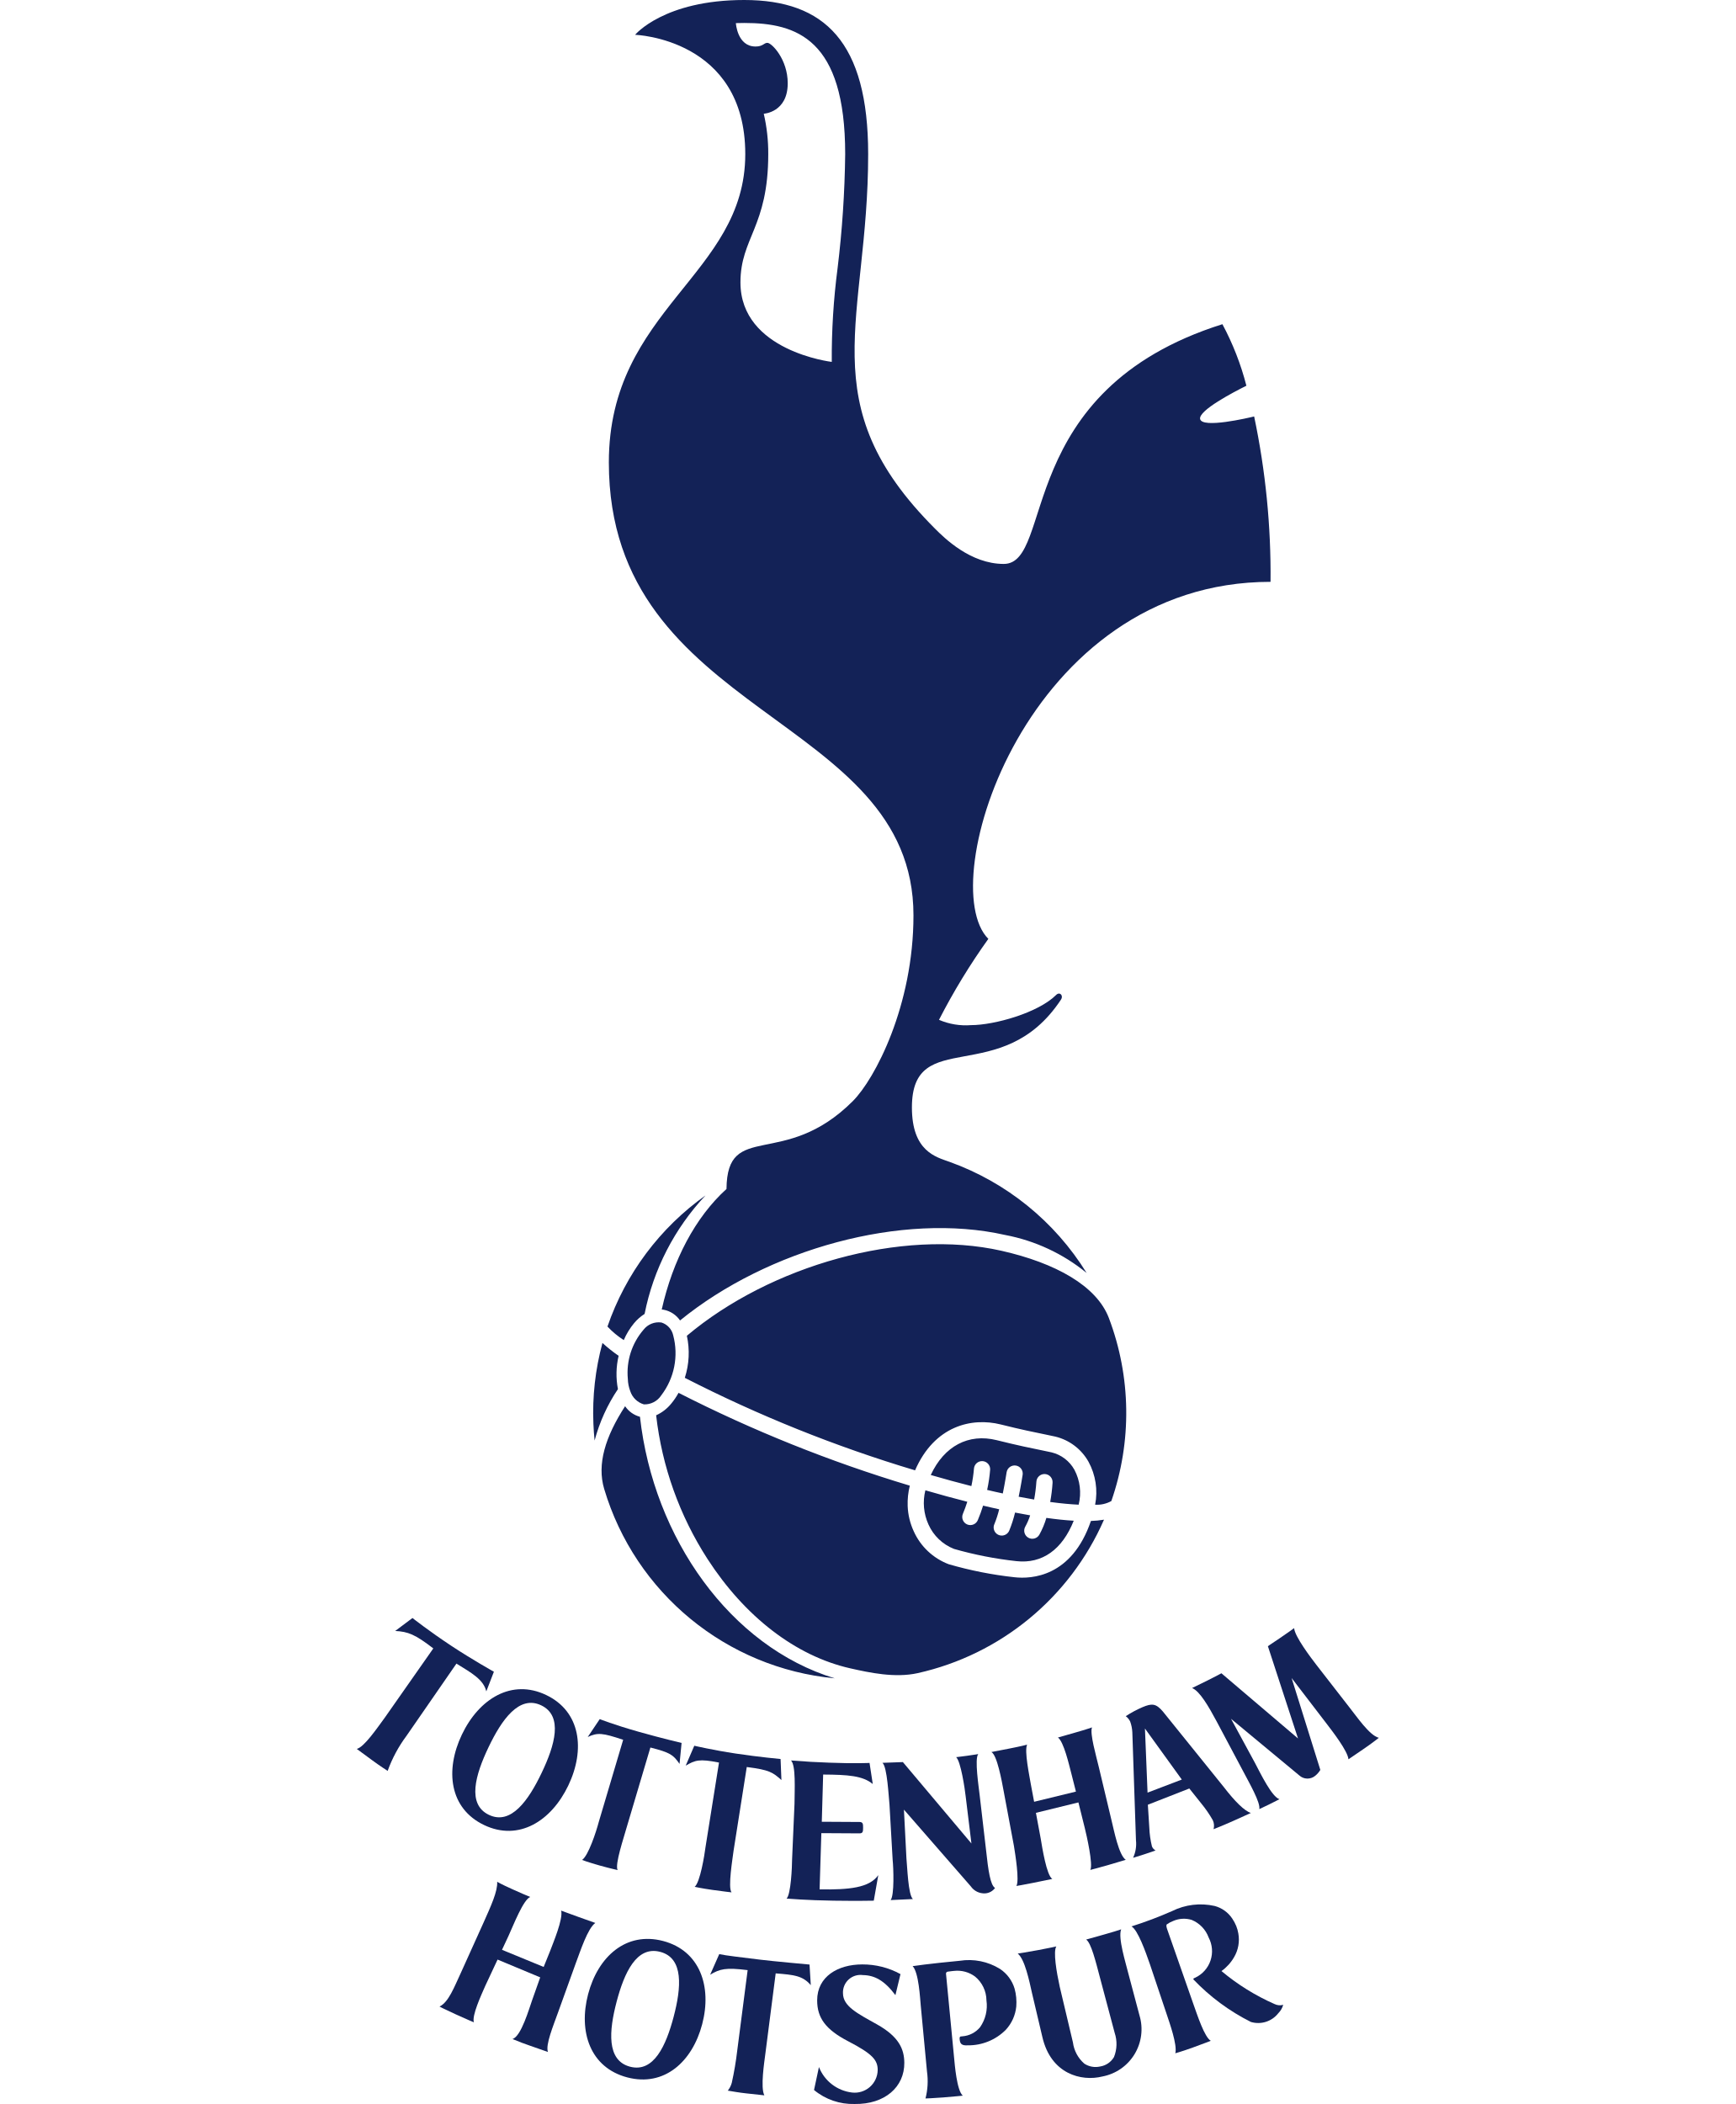
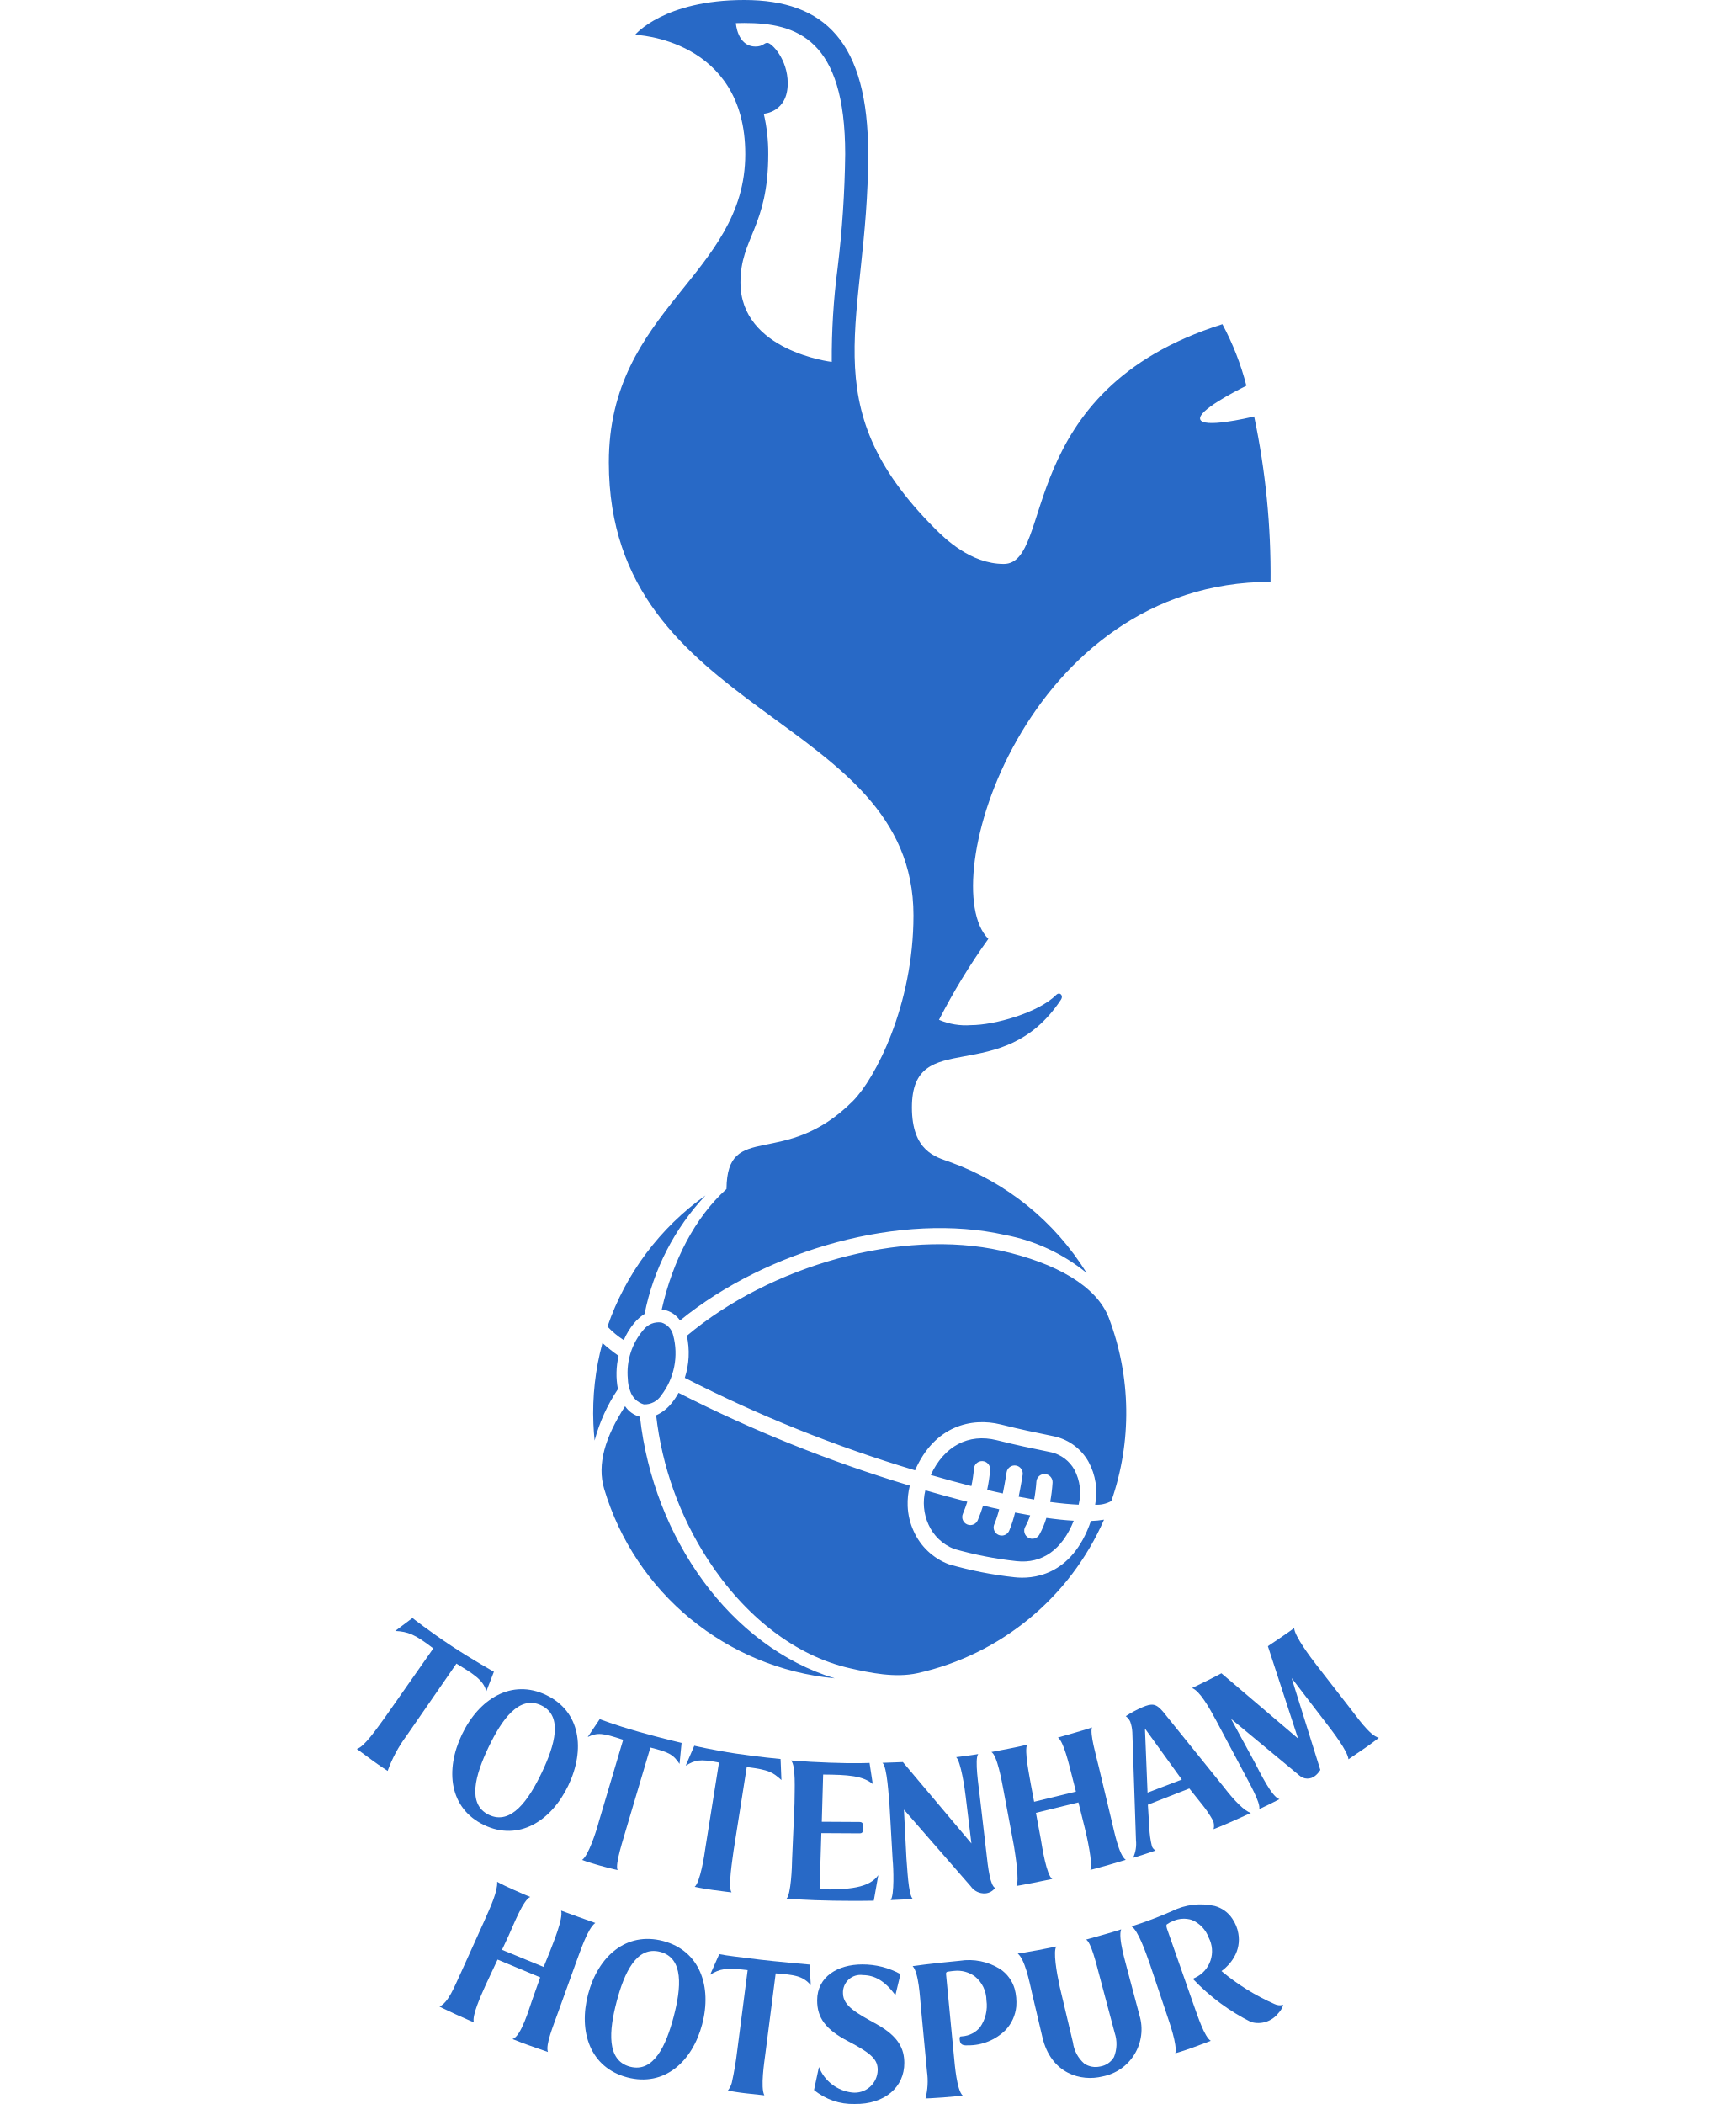
<svg xmlns="http://www.w3.org/2000/svg" height="138.942" width="114.63" version="1.1" viewBox="0 0 114.63 235.942">
-   <path d="M34.17,148.305a2.153,2.153,0,0,0-2.002.801,7.386,7.386,0,0,0-1.767,5.521v-.002a4.118,4.118,0,0,0,.273,1.384,2.286,2.286,0,0,0,1.52,1.476,2.224,2.224,0,0,0,1.958-1.016,7.776,7.776,0,0,0,1.335-6.733,1.946,1.946,0,0,0-1.317-1.431m46.792,20.43a5.508,5.508,0,0,0-.476-3.916,4.017,4.017,0,0,0-2.551-1.949l-1.152-.243c-1.048-.212-2.632-.533-5.004-1.125-3.175-.794-5.9.661-7.404,3.904,1.547.449,3.07.866,4.555,1.242a15.37,15.37,0,0,0,.291-1.971.91.91,0,0,1,1.816.106,17.266,17.266,0,0,1-.338,2.296c.294.069.587.138.877.204.298.067.591.132.879.193.26-1.278.425-2.365.429-2.386a.91.91,0,0,1,1.799.273c-.014.087-.181,1.175-.449,2.479.611.118,1.187.223,1.735.315a17.162,17.162,0,0,0,.252-1.994.909.909,0,0,1,1.816.087,18.187,18.187,0,0,1-.267,2.181c1.259.171,2.317.264,3.192.304m-16.843,2.223a5.228,5.228,0,0,0,2.866,2.738,42.013,42.013,0,0,0,6.998,1.37c2.884.319,5.139-1.287,6.427-4.533-.965-.055-2-.167-3.068-.317a9.389,9.389,0,0,1-.787,1.882.909.909,0,0,1-1.58-.9,7.039,7.039,0,0,0,.548-1.268c-.563-.096-1.129-.202-1.693-.312a13.873,13.873,0,0,1-.646,2.007.91.91,0,1,1-1.667-.728,11.77,11.77,0,0,0,.532-1.646c-.293-.066-.587-.13-.875-.195-.307-.07-.618-.143-.93-.216a17.086,17.086,0,0,1-.593,1.628.908.908,0,1,1-1.673-.707c.193-.458.356-.915.495-1.354-1.532-.388-3.106-.82-4.702-1.285a5.843,5.843,0,0,0,.348,3.836m20.231-23.159c-1.375-3.608-5.976-6.164-12.039-7.536-11.203-2.534-25.924,1.651-35.29,9.53a9.031,9.031,0,0,1-.231,4.716,152.782,152.782,0,0,0,25.825,10.374c2.178-5.004,6.352-5.958,9.605-5.145,2.331.582,3.83.886,4.925,1.107l1.204.255a5.845,5.845,0,0,1,3.718,2.82,7.18,7.18,0,0,1,.743,4.817,3.304,3.304,0,0,0,1.818-.41,30.042,30.042,0,0,0-.278-20.528m-10.567,29.074a43.306,43.306,0,0,1-7.392-1.46,7.026,7.026,0,0,1-3.922-3.689,7.428,7.428,0,0,1-.684-2.836,8.192,8.192,0,0,1,.24-2.287,155.76,155.76,0,0,1-25.937-10.409,7.444,7.444,0,0,1-.824,1.215,4.643,4.643,0,0,1-1.689,1.303,37.568,37.568,0,0,0,5.768,16.124c4.173,6.445,9.857,10.862,15.998,12.251,2.177.492,5.023,1.104,7.567.54a29.934,29.934,0,0,0,20.897-17.208,10.878,10.878,0,0,1-1.467.142c-2.154,6.301-6.683,6.521-8.555,6.314m-43.838-26.597a7.74,7.74,0,0,1,1.154-1.893,5.012,5.012,0,0,1,1.182-1.04,27.061,27.061,0,0,1,6.83-13.287,30.011,30.011,0,0,0-10.994,14.703,9.38,9.38,0,0,0,1.828,1.517m-.578,1.765a17.255,17.255,0,0,1-1.813-1.442,29.861,29.861,0,0,0-1.015,9.061c.026.631.071,1.26.135,1.881a19.152,19.152,0,0,1,2.616-5.765,8.944,8.944,0,0,1,.077-3.735m2.395,6.837a2.917,2.917,0,0,1-1.668-1.186c-2.229,3.435-3.167,6.507-2.349,9.266a29.924,29.924,0,0,0,25.858,21.249c-11.684-3.548-20.329-15.721-21.841-29.329M46.149,17.282a19.446,19.446,0,0,0-.504-4.528s2.688-.141,2.688-3.414c0-2.696-1.799-4.536-2.282-4.536-.39,0-.485.412-1.328.412-2.055,0-2.206-2.624-2.206-2.624q.456-.016.938-.016c5.881,0,11.323,1.782,11.323,14.706a116.757,116.757,0,0,1-.852,12.784,77.314,77.314,0,0,0-.654,10.517s-10.241-1.206-10.241-8.91c0-5.002,3.118-6.219,3.118-14.391m16.287,85.37c0,10.114-4.314,18.338-6.807,20.831-7.722,7.723-14.095,2.099-14.164,9.849-3.504,3.174-6.025,8-7.262,13.512a2.167,2.167,0,0,1,.228.032,2.883,2.883,0,0,1,1.825,1.2c9.809-7.995,24.913-12.197,36.457-9.587a20.44,20.44,0,0,1,9.141,4.258,30.006,30.006,0,0,0-15.369-12.456c-1.522-.545-4.224-1.17-4.224-6.103,0-9.208,10.074-2.049,16.71-12.079.326-.493-.143-.927-.532-.538-2.008,2.007-6.938,3.387-9.547,3.387a7.61,7.61,0,0,1-3.593-.594,71.817,71.817,0,0,1,5.534-9.079c-6.16-6.162,4.209-40.038,31.65-40.038a85.941,85.941,0,0,0-1.839-18.546c-.653.158-5.823,1.378-6.059.29-.208-.962,3.808-3.05,5.19-3.736a30.824,30.824,0,0,0-2.691-6.9c-23.52,7.411-18.793,26.884-24.523,26.884-3.729,0-6.658-2.904-7.704-3.95-14.048-14.046-7.502-23.341-7.502-42.007C57.355,4.708,52.472,0,43.455,0c-9.019,0-12.239,3.903-12.239,3.903s12.356.4,12.356,13.379c0,13.586-15.301,17.336-15.301,34.572,0,28.692,34.165,28.154,34.165,50.798" fill="#132257" />
-   <path d="M10.657,184.597c2.293,1.513,4.722,2.871,4.722,2.871l-.851,2.204c-.317-1.334-1.64-2.059-3.35-3.116l-5.593,8.089a15.226,15.226,0,0,0-2.121,3.942s-.917-.584-1.756-1.208c-.877-.652-1.708-1.256-1.708-1.256.834-.205,2.274-2.328,3.141-3.504l5.443-7.766c-2.039-1.574-2.835-1.883-4.275-1.957l1.937-1.453s1.862,1.472,4.411,3.154" fill="#132257" />
-   <path d="M20.685,191.236c-2.484-1.184-4.439,1.621-5.912,4.706s-2.436,6.39.048,7.576c2.485,1.184,4.449-1.642,5.921-4.726,1.474-3.084,2.427-6.368-.057-7.556m-6.408,13.423c-3.886-1.856-4.4-6.135-2.488-10.142,1.922-4.025,5.584-6.288,9.45-4.44,3.867,1.844,4.411,6.114,2.488,10.141-1.912,4.005-5.565,6.296-9.45,4.441" fill="#132257" />
-   <path d="M31.663,194.213c2.627.742,4.766,1.239,4.766,1.239l-.229,2.351c-.704-1.016-1.026-1.265-3.269-1.837l-2.717,9.144c-.22.836-1.305,4.001-.957,4.597,0,0-.756-.16-1.975-.498-1.369-.38-2.013-.637-2.013-.637.701-.463,1.587-3.17,1.875-4.27l2.733-9.203c-2.323-.774-2.863-.829-3.974-.312l1.347-2.006s1.517.613,4.413,1.432" fill="#132257" />
-   <path d="M42.502,196.642c2.59.391,5.029.613,5.029.613l.095,2.359c-.965-.86-1.329-1.139-3.887-1.461l-1.48,9.389c-.104.858-.655,4.123-.228,4.666,0,0-.896-.098-2.135-.273s-2-.348-2-.348c.605-.474,1.107-3.567,1.212-4.426l1.517-9.507c-2.215-.442-2.671-.271-3.734.345l.963-2.232s2.07.486,4.648.875" fill="#132257" />
-   <path d="M52.104,205.568l-.196,6.309c3.307.043,5.573-.165,6.582-1.6l-.506,2.865s-1.832.039-4.514,0c-2.952-.042-5.265-.233-5.265-.233.49-.487.613-3.56.619-4.427l.269-6.191c.011-1.649.162-4.313-.391-4.874,2.396.166,2.091.163,4.292.249,2.881.114,4.515.028,4.515.028l.361,2.366c-1.126-.938-2.811-1.046-5.564-1.063l-.152,5.294,4.228.025c.382.004.407.217.404.64-.004.418-.01.642-.412.637Z" fill="#132257" />
-   <path d="M70.577,207.468c.244,2.296.485,3.945,1.008,4.246a1.476,1.476,0,0,1-1.097.607,1.836,1.836,0,0,1-1.624-.788l-7.498-8.601.281,5.471c.092.861.19,4.123.727,4.556l-2.5.115c.435-.537.319-3.645.227-4.506l-.353-6.177c-.093-.861-.253-4.275-.792-4.708l2.292-.083,7.688,9.128-.641-5.253c-.091-.862-.559-3.993-1.076-4.429,0,0,.275-.025,1.208-.151.932-.127,1.272-.195,1.272-.195-.434.539.069,3.748.16,4.611Z" fill="#132257" />
-   <path d="M84.667,204.213c.265,1.067.793,3.811,1.579,4.348,0,0-1.188.342-1.91.565-.646.2-2.069.567-2.069.567.336-.592-.413-3.883-.619-4.706l-.713-2.865-4.766,1.169.542,2.914c.156.942.653,4.111,1.295,4.497,0,0-.665.139-2.055.423-1.165.238-1.972.366-1.972.366.355-.592-.123-3.531-.272-4.468l-1.154-6.159c-.21-1.148-.74-4.053-1.376-4.392,0,0,.615-.118,1.977-.382,1.362-.265,2.028-.445,2.028-.445-.334.689.257,3.475.418,4.452l.367,1.954,4.689-1.142-.507-1.998c-.275-1.056-.858-3.596-1.51-4.067,0,0,.645-.187,1.95-.556s1.868-.579,1.868-.579c-.26.703.466,3.176.766,4.451Z" fill="#132257" />
-   <path d="M92.53,199.559l-4.133-5.724.292,7.19Zm.844,1.002-4.651,1.821.162,2.553a10.395,10.395,0,0,0,.297,2.123.905.905,0,0,0,.407.454s-.483.176-1.282.435c-.798.259-1.238.385-1.238.385a3.743,3.743,0,0,0,.321-1.967l-.408-12.106a4.12,4.12,0,0,0-.239-1.199,1.593,1.593,0,0,0-.498-.609,12.31,12.31,0,0,1,1.865-1.004c1.069-.45,1.517-.431,2.296.478l6.824,8.461c1.241,1.615,2.335,2.702,3.049,2.918,0,0-.697.323-2.006.906-1.313.583-2.18.913-2.18.913a1.465,1.465,0,0,0-.084-1.001,13.13,13.13,0,0,0-1.287-1.873Z" fill="#132257" />
-   <path d="M112.856,196.172c-.935.631-1.635,1.114-1.635,1.114-.07-.921-1.846-3.197-2.369-3.886l-4.007-5.229,3.222,10.307a2.578,2.578,0,0,1-.565.651,1.364,1.364,0,0,1-1.821-.056l-7.63-6.327,2.67,4.92c.654,1.246,1.913,3.838,2.759,4.093,0,0-.524.282-1.191.606-.663.319-1.067.507-1.067.507.146-.723-1.092-2.875-1.815-4.251l-2.973-5.59c-.901-1.682-1.894-3.395-2.75-3.737.662-.321.861-.42,1.806-.884.788-.389,1.482-.77,1.482-.77l8.593,7.31-3.38-10.349s.454-.307,1.311-.88c.857-.574,1.632-1.144,1.632-1.144.064.927,1.851,3.285,2.503,4.129l3.701,4.762c.786.978,2.252,3.158,3.298,3.409,0,0-.839.664-1.774,1.295" fill="#132257" />
-   <path d="M24.929,214.99c.796.291,1.824.648,1.824.648-.865.627-1.662,3.123-2.176,4.478l-1.995,5.536c-.535,1.502-1.445,3.679-1.14,4.456,0,0-1.098-.379-1.987-.695-.759-.27-1.19-.416-1.996-.759.979-.258,1.902-3.512,2.2-4.33l.914-2.583-4.782-1.995-1.383,2.955c-.45,1.027-1.527,3.35-1.272,4.08,0,0-.843-.346-2.081-.914-1.456-.67-1.774-.85-1.774-.85,1.027-.504,1.633-2.159,2.415-3.833l2.502-5.539c.845-1.894,1.608-3.538,1.551-4.62,0,0,.446.267,1.676.82.98.441,1.48.66,2.03.88-.779.311-1.861,3.106-2.434,4.359l-.732,1.567,4.672,1.922.717-1.775c.334-.905,1.492-3.612,1.243-4.541,0,0,.959.349,2.008.733" fill="#132257" />
-   <path d="M34.033,218.881c-2.661-.701-4.037,2.352-4.889,5.587-.852,3.234-1.16,6.59,1.503,7.291,2.661.701,4.043-2.374,4.894-5.607.852-3.236,1.156-6.571-1.508-7.271m-3.702,14.076c-4.165-1.096-5.491-5.128-4.385-9.331,1.111-4.223,4.265-7.053,8.41-5.964,4.141,1.091,5.494,5.108,4.384,9.331-1.105,4.202-4.244,7.06-8.409,5.964" fill="#132257" />
-   <path d="M41.612,234.443a2.411,2.411,0,0,0,.445-.871,35.675,35.675,0,0,0,.614-3.626l1.167-9.017c-2.486-.31-3.116-.132-4.206.514l1.021-2.308c.776.171,2.489.357,4.575.619,1.393.176,5.55.55,5.55.55l.142,2.309c-.917-1.062-1.868-1.155-3.937-1.319l-1.163,9.047c-.104.841-.567,3.764-.108,4.629-.499-.057-1.328-.149-2.021-.219-.718-.073-1.665-.238-2.079-.308" fill="#132257" />
-   <path d="M61.409,231.31c.027,2.716-2.18,4.682-5.574,4.631a6.836,6.836,0,0,1-4.552-1.568l.551-2.576a4.558,4.558,0,0,0,3.708,2.858,2.579,2.579,0,0,0,2.881-2.501c.017-1.151-.617-1.846-3.284-3.234-2.554-1.32-3.505-2.636-3.505-4.6,0-2.67,2.325-4.028,5.055-4.031a8.812,8.812,0,0,1,4.291,1.087l-.569,2.358c-1.218-1.625-2.319-2.23-3.65-2.249a1.962,1.962,0,0,0-2.231,2.043c.011,1.465,1.624,2.26,3.802,3.478,2.503,1.4,3.061,2.804,3.077,4.304" fill="#132257" />
-   <path d="M73.774,222.997a5.482,5.482,0,0,1,.185,1.008,5.946,5.946,0,0,1,.007,1.004,4.509,4.509,0,0,1-1.181,2.62,5.915,5.915,0,0,1-4.25,1.734c-.703.043-.872-.173-.92-.678l-.004-.111s-.015-.196.139-.206l.176-.017a2.857,2.857,0,0,0,1.977-1.016,4.215,4.215,0,0,0,.718-3.014,3.499,3.499,0,0,0-1.271-2.665,3.319,3.319,0,0,0-2.353-.641s-.338.028-.712.085a.216.216,0,0,0-.2.236l.901,9.351c.08.823.303,3.722.98,4.321,0,0-.768.081-2.218.2-1.103.088-1.964.112-1.964.112a7.716,7.716,0,0,0,.169-3.014l-.698-7.374c-.08-.844-.224-3.738-.913-4.453,0,0,1.851-.274,5.278-.597a6.605,6.605,0,0,1,4.525.916,4.036,4.036,0,0,1,1.629,2.199" fill="#132257" />
-   <path d="M87.786,226.012a5.39,5.39,0,0,1-4.159,6.844c-2.37.592-5.784-.277-6.737-4.436l-1.158-4.908c-.307-1.373-.806-3.807-1.603-4.44,0,0,.889-.127,2.285-.388,1.395-.259,2.043-.413,2.043-.413-.366.576.018,2.849.382,4.52l1.48,6.241a3.809,3.809,0,0,0,1.281,2.387,2.294,2.294,0,0,0,1.77.317,2.192,2.192,0,0,0,1.556-1.062,3.936,3.936,0,0,0,.077-2.706l-1.662-6.24c-.455-1.717-.978-3.867-1.54-4.227,0,0,.677-.184,1.96-.55.971-.278,1.549-.447,1.969-.594-.382.939.532,3.818.724,4.644Z" fill="#132257" />
-   <path d="M102.93,224.733a1.351,1.351,0,0,0,.973.086,2.088,2.088,0,0,1-.544.935,2.86,2.86,0,0,1-3.077.988,23.424,23.424,0,0,1-6.445-4.763.105.105,0,0,1,.06-.142l.144-.063a3.281,3.281,0,0,0,1.504-4.494,3.404,3.404,0,0,0-1.905-1.983,3,3,0,0,0-2.062.114,3.163,3.163,0,0,0-.731.39s-.112.092.019.477l2.971,8.482c.45,1.25,1.234,3.683,1.944,4.095,0,0-.802.316-2.018.756-1.219.439-1.96.643-1.96.643.248-.946-.688-3.522-.923-4.245l-1.923-5.732c-.48-1.379-1.355-3.857-2.069-4.251a44.664,44.664,0,0,0,4.553-1.718,7.179,7.179,0,0,1,4.768-.575,3.423,3.423,0,0,1,1.982,1.419,4.692,4.692,0,0,1,.444.827,4.042,4.042,0,0,1,.235.839,3.874,3.874,0,0,1-.475,2.655,4.951,4.951,0,0,1-1.415,1.562,24.93,24.93,0,0,0,5.95,3.698" fill="#132257" />
+   <path d="M34.17,148.305a2.153,2.153,0,0,0-2.002.801,7.386,7.386,0,0,0-1.767,5.521v-.002a4.118,4.118,0,0,0,.273,1.384,2.286,2.286,0,0,0,1.52,1.476,2.224,2.224,0,0,0,1.958-1.016,7.776,7.776,0,0,0,1.335-6.733,1.946,1.946,0,0,0-1.317-1.431m46.792,20.43a5.508,5.508,0,0,0-.476-3.916,4.017,4.017,0,0,0-2.551-1.949l-1.152-.243c-1.048-.212-2.632-.533-5.004-1.125-3.175-.794-5.9.661-7.404,3.904,1.547.449,3.07.866,4.555,1.242a15.37,15.37,0,0,0,.291-1.971.91.91,0,0,1,1.816.106,17.266,17.266,0,0,1-.338,2.296c.294.069.587.138.877.204.298.067.591.132.879.193.26-1.278.425-2.365.429-2.386a.91.91,0,0,1,1.799.273c-.014.087-.181,1.175-.449,2.479.611.118,1.187.223,1.735.315a17.162,17.162,0,0,0,.252-1.994.909.909,0,0,1,1.816.087,18.187,18.187,0,0,1-.267,2.181c1.259.171,2.317.264,3.192.304m-16.843,2.223a5.228,5.228,0,0,0,2.866,2.738,42.013,42.013,0,0,0,6.998,1.37c2.884.319,5.139-1.287,6.427-4.533-.965-.055-2-.167-3.068-.317a9.389,9.389,0,0,1-.787,1.882.909.909,0,0,1-1.58-.9,7.039,7.039,0,0,0,.548-1.268c-.563-.096-1.129-.202-1.693-.312a13.873,13.873,0,0,1-.646,2.007.91.91,0,1,1-1.667-.728,11.77,11.77,0,0,0,.532-1.646c-.293-.066-.587-.13-.875-.195-.307-.07-.618-.143-.93-.216a17.086,17.086,0,0,1-.593,1.628.908.908,0,1,1-1.673-.707c.193-.458.356-.915.495-1.354-1.532-.388-3.106-.82-4.702-1.285a5.843,5.843,0,0,0,.348,3.836m20.231-23.159c-1.375-3.608-5.976-6.164-12.039-7.536-11.203-2.534-25.924,1.651-35.29,9.53a9.031,9.031,0,0,1-.231,4.716,152.782,152.782,0,0,0,25.825,10.374c2.178-5.004,6.352-5.958,9.605-5.145,2.331.582,3.83.886,4.925,1.107l1.204.255a5.845,5.845,0,0,1,3.718,2.82,7.18,7.18,0,0,1,.743,4.817,3.304,3.304,0,0,0,1.818-.41,30.042,30.042,0,0,0-.278-20.528m-10.567,29.074a43.306,43.306,0,0,1-7.392-1.46,7.026,7.026,0,0,1-3.922-3.689,7.428,7.428,0,0,1-.684-2.836,8.192,8.192,0,0,1,.24-2.287,155.76,155.76,0,0,1-25.937-10.409,7.444,7.444,0,0,1-.824,1.215,4.643,4.643,0,0,1-1.689,1.303,37.568,37.568,0,0,0,5.768,16.124c4.173,6.445,9.857,10.862,15.998,12.251,2.177.492,5.023,1.104,7.567.54a29.934,29.934,0,0,0,20.897-17.208,10.878,10.878,0,0,1-1.467.142c-2.154,6.301-6.683,6.521-8.555,6.314m-43.838-26.597a7.74,7.74,0,0,1,1.154-1.893,5.012,5.012,0,0,1,1.182-1.04,27.061,27.061,0,0,1,6.83-13.287,30.011,30.011,0,0,0-10.994,14.703,9.38,9.38,0,0,0,1.828,1.517m-.578,1.765a17.255,17.255,0,0,1-1.813-1.442,29.861,29.861,0,0,0-1.015,9.061c.026.631.071,1.26.135,1.881a19.152,19.152,0,0,1,2.616-5.765,8.944,8.944,0,0,1,.077-3.735m2.395,6.837a2.917,2.917,0,0,1-1.668-1.186c-2.229,3.435-3.167,6.507-2.349,9.266a29.924,29.924,0,0,0,25.858,21.249c-11.684-3.548-20.329-15.721-21.841-29.329M46.149,17.282a19.446,19.446,0,0,0-.504-4.528s2.688-.141,2.688-3.414c0-2.696-1.799-4.536-2.282-4.536-.39,0-.485.412-1.328.412-2.055,0-2.206-2.624-2.206-2.624q.456-.016.938-.016c5.881,0,11.323,1.782,11.323,14.706a116.757,116.757,0,0,1-.852,12.784,77.314,77.314,0,0,0-.654,10.517s-10.241-1.206-10.241-8.91c0-5.002,3.118-6.219,3.118-14.391m16.287,85.37c0,10.114-4.314,18.338-6.807,20.831-7.722,7.723-14.095,2.099-14.164,9.849-3.504,3.174-6.025,8-7.262,13.512a2.167,2.167,0,0,1,.228.032,2.883,2.883,0,0,1,1.825,1.2c9.809-7.995,24.913-12.197,36.457-9.587a20.44,20.44,0,0,1,9.141,4.258,30.006,30.006,0,0,0-15.369-12.456c-1.522-.545-4.224-1.17-4.224-6.103,0-9.208,10.074-2.049,16.71-12.079.326-.493-.143-.927-.532-.538-2.008,2.007-6.938,3.387-9.547,3.387a7.61,7.61,0,0,1-3.593-.594,71.817,71.817,0,0,1,5.534-9.079c-6.16-6.162,4.209-40.038,31.65-40.038a85.941,85.941,0,0,0-1.839-18.546c-.653.158-5.823,1.378-6.059.29-.208-.962,3.808-3.05,5.19-3.736a30.824,30.824,0,0,0-2.691-6.9c-23.52,7.411-18.793,26.884-24.523,26.884-3.729,0-6.658-2.904-7.704-3.95-14.048-14.046-7.502-23.341-7.502-42.007C57.355,4.708,52.472,0,43.455,0c-9.019,0-12.239,3.903-12.239,3.903s12.356.4,12.356,13.379c0,13.586-15.301,17.336-15.301,34.572,0,28.692,34.165,28.154,34.165,50.798" fill="#2869c6" />
+   <path d="M10.657,184.597c2.293,1.513,4.722,2.871,4.722,2.871l-.851,2.204c-.317-1.334-1.64-2.059-3.35-3.116l-5.593,8.089a15.226,15.226,0,0,0-2.121,3.942s-.917-.584-1.756-1.208c-.877-.652-1.708-1.256-1.708-1.256.834-.205,2.274-2.328,3.141-3.504l5.443-7.766c-2.039-1.574-2.835-1.883-4.275-1.957l1.937-1.453s1.862,1.472,4.411,3.154" fill="#2869c6" />
+   <path d="M20.685,191.236c-2.484-1.184-4.439,1.621-5.912,4.706s-2.436,6.39.048,7.576c2.485,1.184,4.449-1.642,5.921-4.726,1.474-3.084,2.427-6.368-.057-7.556m-6.408,13.423c-3.886-1.856-4.4-6.135-2.488-10.142,1.922-4.025,5.584-6.288,9.45-4.44,3.867,1.844,4.411,6.114,2.488,10.141-1.912,4.005-5.565,6.296-9.45,4.441" fill="#2869c6" />
+   <path d="M31.663,194.213c2.627.742,4.766,1.239,4.766,1.239l-.229,2.351c-.704-1.016-1.026-1.265-3.269-1.837l-2.717,9.144c-.22.836-1.305,4.001-.957,4.597,0,0-.756-.16-1.975-.498-1.369-.38-2.013-.637-2.013-.637.701-.463,1.587-3.17,1.875-4.27l2.733-9.203c-2.323-.774-2.863-.829-3.974-.312l1.347-2.006s1.517.613,4.413,1.432" fill="#2869c6" />
+   <path d="M42.502,196.642c2.59.391,5.029.613,5.029.613l.095,2.359c-.965-.86-1.329-1.139-3.887-1.461l-1.48,9.389c-.104.858-.655,4.123-.228,4.666,0,0-.896-.098-2.135-.273s-2-.348-2-.348c.605-.474,1.107-3.567,1.212-4.426l1.517-9.507c-2.215-.442-2.671-.271-3.734.345l.963-2.232s2.07.486,4.648.875" fill="#2869c6" />
+   <path d="M52.104,205.568l-.196,6.309c3.307.043,5.573-.165,6.582-1.6l-.506,2.865s-1.832.039-4.514,0c-2.952-.042-5.265-.233-5.265-.233.49-.487.613-3.56.619-4.427l.269-6.191c.011-1.649.162-4.313-.391-4.874,2.396.166,2.091.163,4.292.249,2.881.114,4.515.028,4.515.028l.361,2.366c-1.126-.938-2.811-1.046-5.564-1.063l-.152,5.294,4.228.025c.382.004.407.217.404.64-.004.418-.01.642-.412.637Z" fill="#2869c6" />
+   <path d="M70.577,207.468c.244,2.296.485,3.945,1.008,4.246a1.476,1.476,0,0,1-1.097.607,1.836,1.836,0,0,1-1.624-.788l-7.498-8.601.281,5.471c.092.861.19,4.123.727,4.556l-2.5.115c.435-.537.319-3.645.227-4.506l-.353-6.177c-.093-.861-.253-4.275-.792-4.708l2.292-.083,7.688,9.128-.641-5.253c-.091-.862-.559-3.993-1.076-4.429,0,0,.275-.025,1.208-.151.932-.127,1.272-.195,1.272-.195-.434.539.069,3.748.16,4.611Z" fill="#2869c6" />
+   <path d="M84.667,204.213c.265,1.067.793,3.811,1.579,4.348,0,0-1.188.342-1.91.565-.646.2-2.069.567-2.069.567.336-.592-.413-3.883-.619-4.706l-.713-2.865-4.766,1.169.542,2.914c.156.942.653,4.111,1.295,4.497,0,0-.665.139-2.055.423-1.165.238-1.972.366-1.972.366.355-.592-.123-3.531-.272-4.468l-1.154-6.159c-.21-1.148-.74-4.053-1.376-4.392,0,0,.615-.118,1.977-.382,1.362-.265,2.028-.445,2.028-.445-.334.689.257,3.475.418,4.452l.367,1.954,4.689-1.142-.507-1.998c-.275-1.056-.858-3.596-1.51-4.067,0,0,.645-.187,1.95-.556s1.868-.579,1.868-.579c-.26.703.466,3.176.766,4.451Z" fill="#2869c6" />
+   <path d="M92.53,199.559l-4.133-5.724.292,7.19Zm.844,1.002-4.651,1.821.162,2.553a10.395,10.395,0,0,0,.297,2.123.905.905,0,0,0,.407.454s-.483.176-1.282.435c-.798.259-1.238.385-1.238.385a3.743,3.743,0,0,0,.321-1.967l-.408-12.106a4.12,4.12,0,0,0-.239-1.199,1.593,1.593,0,0,0-.498-.609,12.31,12.31,0,0,1,1.865-1.004c1.069-.45,1.517-.431,2.296.478l6.824,8.461c1.241,1.615,2.335,2.702,3.049,2.918,0,0-.697.323-2.006.906-1.313.583-2.18.913-2.18.913a1.465,1.465,0,0,0-.084-1.001,13.13,13.13,0,0,0-1.287-1.873Z" fill="#2869c6" />
+   <path d="M112.856,196.172c-.935.631-1.635,1.114-1.635,1.114-.07-.921-1.846-3.197-2.369-3.886l-4.007-5.229,3.222,10.307a2.578,2.578,0,0,1-.565.651,1.364,1.364,0,0,1-1.821-.056l-7.63-6.327,2.67,4.92c.654,1.246,1.913,3.838,2.759,4.093,0,0-.524.282-1.191.606-.663.319-1.067.507-1.067.507.146-.723-1.092-2.875-1.815-4.251l-2.973-5.59c-.901-1.682-1.894-3.395-2.75-3.737.662-.321.861-.42,1.806-.884.788-.389,1.482-.77,1.482-.77l8.593,7.31-3.38-10.349s.454-.307,1.311-.88c.857-.574,1.632-1.144,1.632-1.144.064.927,1.851,3.285,2.503,4.129l3.701,4.762c.786.978,2.252,3.158,3.298,3.409,0,0-.839.664-1.774,1.295" fill="#2869c6" />
+   <path d="M24.929,214.99c.796.291,1.824.648,1.824.648-.865.627-1.662,3.123-2.176,4.478l-1.995,5.536c-.535,1.502-1.445,3.679-1.14,4.456,0,0-1.098-.379-1.987-.695-.759-.27-1.19-.416-1.996-.759.979-.258,1.902-3.512,2.2-4.33l.914-2.583-4.782-1.995-1.383,2.955c-.45,1.027-1.527,3.35-1.272,4.08,0,0-.843-.346-2.081-.914-1.456-.67-1.774-.85-1.774-.85,1.027-.504,1.633-2.159,2.415-3.833l2.502-5.539c.845-1.894,1.608-3.538,1.551-4.62,0,0,.446.267,1.676.82.98.441,1.48.66,2.03.88-.779.311-1.861,3.106-2.434,4.359l-.732,1.567,4.672,1.922.717-1.775c.334-.905,1.492-3.612,1.243-4.541,0,0,.959.349,2.008.733" fill="#2869c6" />
+   <path d="M34.033,218.881c-2.661-.701-4.037,2.352-4.889,5.587-.852,3.234-1.16,6.59,1.503,7.291,2.661.701,4.043-2.374,4.894-5.607.852-3.236,1.156-6.571-1.508-7.271m-3.702,14.076c-4.165-1.096-5.491-5.128-4.385-9.331,1.111-4.223,4.265-7.053,8.41-5.964,4.141,1.091,5.494,5.108,4.384,9.331-1.105,4.202-4.244,7.06-8.409,5.964" fill="#2869c6" />
+   <path d="M41.612,234.443a2.411,2.411,0,0,0,.445-.871,35.675,35.675,0,0,0,.614-3.626l1.167-9.017c-2.486-.31-3.116-.132-4.206.514l1.021-2.308c.776.171,2.489.357,4.575.619,1.393.176,5.55.55,5.55.55l.142,2.309c-.917-1.062-1.868-1.155-3.937-1.319l-1.163,9.047c-.104.841-.567,3.764-.108,4.629-.499-.057-1.328-.149-2.021-.219-.718-.073-1.665-.238-2.079-.308" fill="#2869c6" />
+   <path d="M61.409,231.31c.027,2.716-2.18,4.682-5.574,4.631a6.836,6.836,0,0,1-4.552-1.568l.551-2.576a4.558,4.558,0,0,0,3.708,2.858,2.579,2.579,0,0,0,2.881-2.501c.017-1.151-.617-1.846-3.284-3.234-2.554-1.32-3.505-2.636-3.505-4.6,0-2.67,2.325-4.028,5.055-4.031a8.812,8.812,0,0,1,4.291,1.087l-.569,2.358c-1.218-1.625-2.319-2.23-3.65-2.249a1.962,1.962,0,0,0-2.231,2.043c.011,1.465,1.624,2.26,3.802,3.478,2.503,1.4,3.061,2.804,3.077,4.304" fill="#2869c6" />
+   <path d="M73.774,222.997a5.482,5.482,0,0,1,.185,1.008,5.946,5.946,0,0,1,.007,1.004,4.509,4.509,0,0,1-1.181,2.62,5.915,5.915,0,0,1-4.25,1.734c-.703.043-.872-.173-.92-.678l-.004-.111s-.015-.196.139-.206l.176-.017a2.857,2.857,0,0,0,1.977-1.016,4.215,4.215,0,0,0,.718-3.014,3.499,3.499,0,0,0-1.271-2.665,3.319,3.319,0,0,0-2.353-.641s-.338.028-.712.085a.216.216,0,0,0-.2.236l.901,9.351c.08.823.303,3.722.98,4.321,0,0-.768.081-2.218.2-1.103.088-1.964.112-1.964.112a7.716,7.716,0,0,0,.169-3.014l-.698-7.374c-.08-.844-.224-3.738-.913-4.453,0,0,1.851-.274,5.278-.597a6.605,6.605,0,0,1,4.525.916,4.036,4.036,0,0,1,1.629,2.199" fill="#2869c6" />
+   <path d="M87.786,226.012a5.39,5.39,0,0,1-4.159,6.844c-2.37.592-5.784-.277-6.737-4.436l-1.158-4.908c-.307-1.373-.806-3.807-1.603-4.44,0,0,.889-.127,2.285-.388,1.395-.259,2.043-.413,2.043-.413-.366.576.018,2.849.382,4.52l1.48,6.241a3.809,3.809,0,0,0,1.281,2.387,2.294,2.294,0,0,0,1.77.317,2.192,2.192,0,0,0,1.556-1.062,3.936,3.936,0,0,0,.077-2.706l-1.662-6.24c-.455-1.717-.978-3.867-1.54-4.227,0,0,.677-.184,1.96-.55.971-.278,1.549-.447,1.969-.594-.382.939.532,3.818.724,4.644Z" fill="#2869c6" />
+   <path d="M102.93,224.733a1.351,1.351,0,0,0,.973.086,2.088,2.088,0,0,1-.544.935,2.86,2.86,0,0,1-3.077.988,23.424,23.424,0,0,1-6.445-4.763.105.105,0,0,1,.06-.142l.144-.063a3.281,3.281,0,0,0,1.504-4.494,3.404,3.404,0,0,0-1.905-1.983,3,3,0,0,0-2.062.114,3.163,3.163,0,0,0-.731.39s-.112.092.019.477l2.971,8.482c.45,1.25,1.234,3.683,1.944,4.095,0,0-.802.316-2.018.756-1.219.439-1.96.643-1.96.643.248-.946-.688-3.522-.923-4.245l-1.923-5.732c-.48-1.379-1.355-3.857-2.069-4.251a44.664,44.664,0,0,0,4.553-1.718,7.179,7.179,0,0,1,4.768-.575,3.423,3.423,0,0,1,1.982,1.419,4.692,4.692,0,0,1,.444.827,4.042,4.042,0,0,1,.235.839,3.874,3.874,0,0,1-.475,2.655,4.951,4.951,0,0,1-1.415,1.562,24.93,24.93,0,0,0,5.95,3.698" fill="#2869c6" />
</svg>
